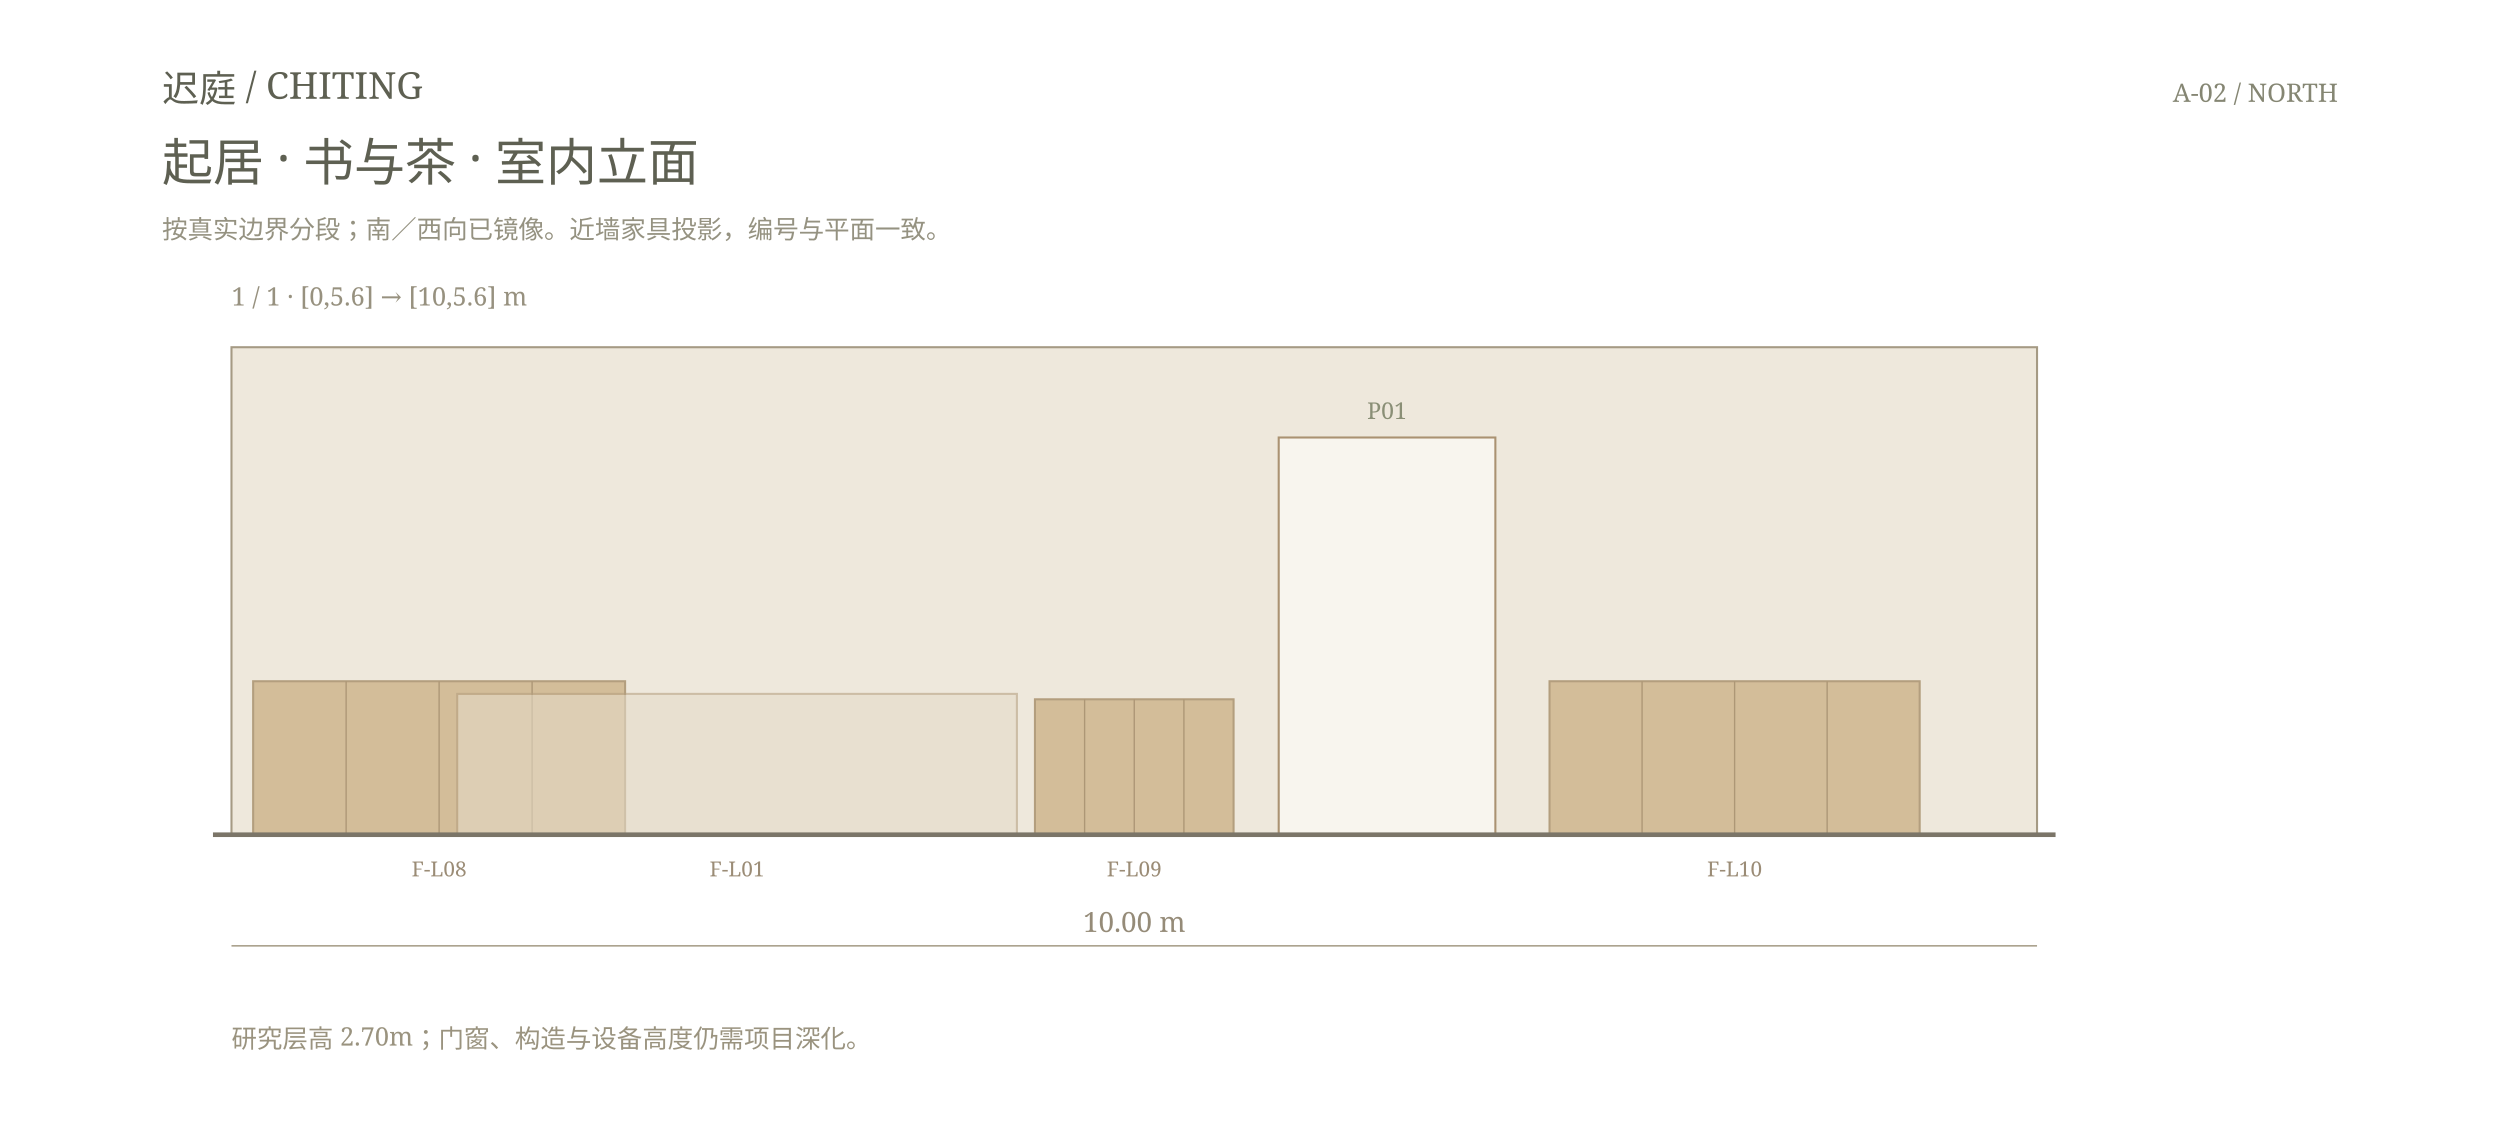
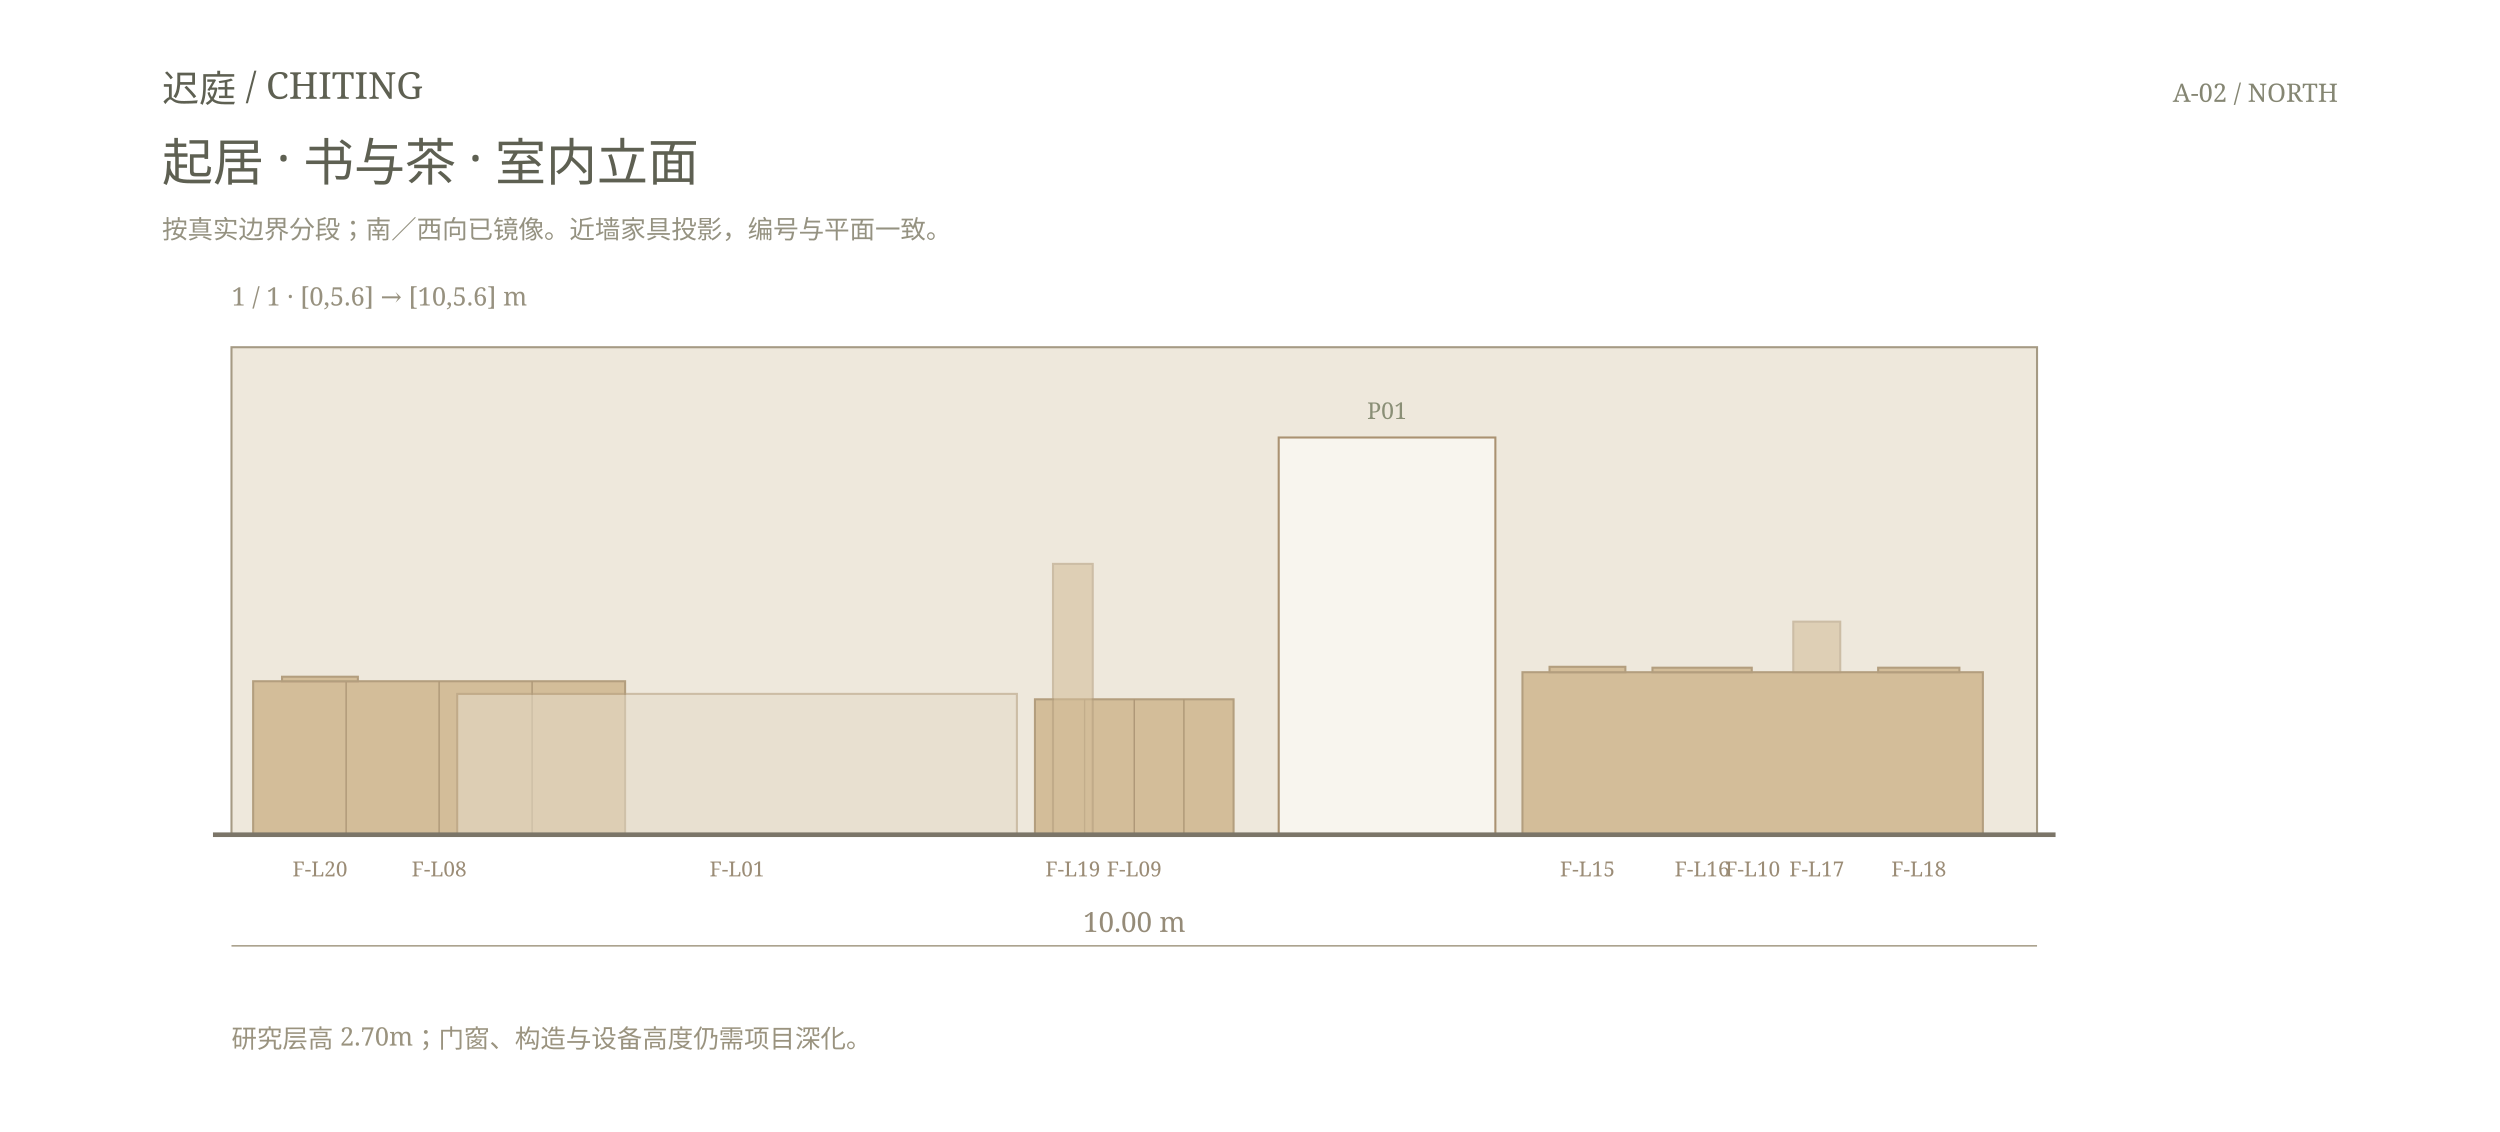
<svg xmlns="http://www.w3.org/2000/svg" viewBox="0 0 1080 488.6" role="img" aria-label="迟庭 · living north elevation" style="display:block;width:100%;height:auto;background:#f8f5ee;font-family:Georgia,'Songti SC','Noto Serif SC',serif">
  <defs>
    <marker id="route-arrow" viewBox="0 0 10 10" refX="8" refY="5" markerWidth="5" markerHeight="5" orient="auto-start-reverse">
      <path d="M0 1L9 5L0 9" fill="none" stroke="context-stroke" stroke-width="1.6" />
    </marker>
  </defs>
  <text x="70" y="44" font-size="16" fill="#5e6052">迟庭  /  CHITING</text>
  <text x="1010" y="44" font-size="11" fill="#858673" text-anchor="end">A-02 / NORTH</text>
  <text x="70" y="78" font-size="22" fill="#5e6052">起居 · 书与茶 · 室内立面</text>
  <text x="70" y="103" font-size="11" fill="#959281">按真实边界分段；南／西向已镜像。近墙家具投影，编号与平面一致。</text>
  <text x="100" y="132" font-size="11" fill="#97917f">1 / 1  ·  [0,5.6] → [10,5.6] m</text>
  <rect x="100" y="150" width="780" height="210.6" fill="#eee8dc" stroke="#a59a84" stroke-width=".9" />
  <rect x="552.4" y="189" width="93.6" height="171.6" fill="#f8f5ee" stroke="#aa9272" stroke-width=".9" />
  <text x="599.2" y="181" font-size="10" fill="#8a8f76" text-anchor="middle">P01</text>
  <rect x="109.36" y="294.3" width="160.68" height="66.3" fill="#d3bd99" stroke="#b39e7e" stroke-width=".9" />
  <text x="189.7" y="378.6" font-size="9" fill="#9b8c76" text-anchor="middle">F-L08</text>
  <line x1="149.53" y1="294.3" x2="149.53" y2="360.6" stroke="#ad9776" stroke-width="0.6" />
  <line x1="189.7" y1="294.3" x2="189.7" y2="360.6" stroke="#ad9776" stroke-width="0.6" />
  <line x1="229.87" y1="294.3" x2="229.87" y2="360.6" stroke="#ad9776" stroke-width="0.6" />
  <rect x="447.1" y="302.1" width="85.8" height="58.5" fill="#d3bd99" stroke="#b39e7e" stroke-width=".9" />
  <text x="490" y="378.6" font-size="9" fill="#9b8c76" text-anchor="middle">F-L09</text>
  <line x1="468.55" y1="302.1" x2="468.55" y2="360.6" stroke="#ad9776" stroke-width="0.6" />
  <line x1="490" y1="302.1" x2="490" y2="360.6" stroke="#ad9776" stroke-width="0.6" />
  <line x1="511.45" y1="302.1" x2="511.45" y2="360.6" stroke="#ad9776" stroke-width="0.6" />
-   <rect x="669.4" y="294.3" width="159.9" height="66.3" fill="#d3bd99" stroke="#b39e7e" stroke-width=".9" />
-   <text x="749.35" y="378.6" font-size="9" fill="#9b8c76" text-anchor="middle">F-L10</text>
-   <line x1="709.375" y1="294.3" x2="709.375" y2="360.6" stroke="#ad9776" stroke-width="0.6" />
-   <line x1="749.35" y1="294.3" x2="749.35" y2="360.6" stroke="#ad9776" stroke-width="0.6" />
-   <line x1="789.325" y1="294.3" x2="789.325" y2="360.6" stroke="#ad9776" stroke-width="0.6" />
+   <rect x="657.7" y="290.4" width="198.9" height="70.2" fill="#d3bd99" stroke="#b39e7e" stroke-width=".9" />
+   <text x="757.15" y="378.6" font-size="9" fill="#9b8c76" text-anchor="middle">F-L10</text>
+   <rect x="121.84" y="292.35" width="32.76" height="1.95" fill="#d3bd99" stroke="#b39e7e" stroke-width=".9" />
+   <text x="138.22" y="378.6" font-size="9" fill="#9b8c76" text-anchor="middle">F-L20</text>
+   <rect x="669.4" y="288.06" width="32.76" height="2.34" fill="#d3bd99" stroke="#b39e7e" stroke-width=".9" />
+   <text x="685.78" y="378.6" font-size="9" fill="#9b8c76" text-anchor="middle">F-L15</text>
+   <rect x="713.86" y="288.45" width="42.9" height="1.95" fill="#d3bd99" stroke="#b39e7e" stroke-width=".9" />
+   <text x="735.31" y="378.6" font-size="9" fill="#9b8c76" text-anchor="middle">F-L16</text>
+   <rect x="811.36" y="288.45" width="35.1" height="1.95" fill="#d3bd99" stroke="#b39e7e" stroke-width=".9" />
+   <text x="828.91" y="378.6" font-size="9" fill="#9b8c76" text-anchor="middle">F-L18</text>
+   <rect x="774.7" y="268.56" width="20.28" height="21.84" fill="#d3bd99" stroke="#b39e7e" stroke-width=".9" opacity=".58" />
+   <text x="784.84" y="378.6" font-size="9" fill="#9b8c76" text-anchor="middle">F-L17</text>
+   <rect x="454.9" y="243.6" width="17.16" height="117" fill="#d3bd99" stroke="#b39e7e" stroke-width=".9" opacity=".58" />
+   <text x="463.48" y="378.6" font-size="9" fill="#9b8c76" text-anchor="middle">F-L19</text>
  <rect x="197.5" y="299.76" width="241.8" height="60.84" fill="#e3dac8" stroke="#b39e7e" stroke-width=".9" opacity=".58" />
  <text x="318.4" y="378.6" font-size="9" fill="#9b8c76" text-anchor="middle">F-L01</text>
  <line x1="92" y1="360.6" x2="888" y2="360.6" stroke="#7b7568" stroke-width="2" />
  <line x1="100" y1="408.6" x2="880" y2="408.6" stroke="#aaa18d" stroke-width="0.7" />
  <text x="490" y="402.6" font-size="12" fill="#958b78" text-anchor="middle">10.00 m</text>
  <text x="100" y="452.6" font-size="11" fill="#9a937f">研究层高 2.70m；门窗、构造与设备高度仍需项目深化。</text>
</svg>
